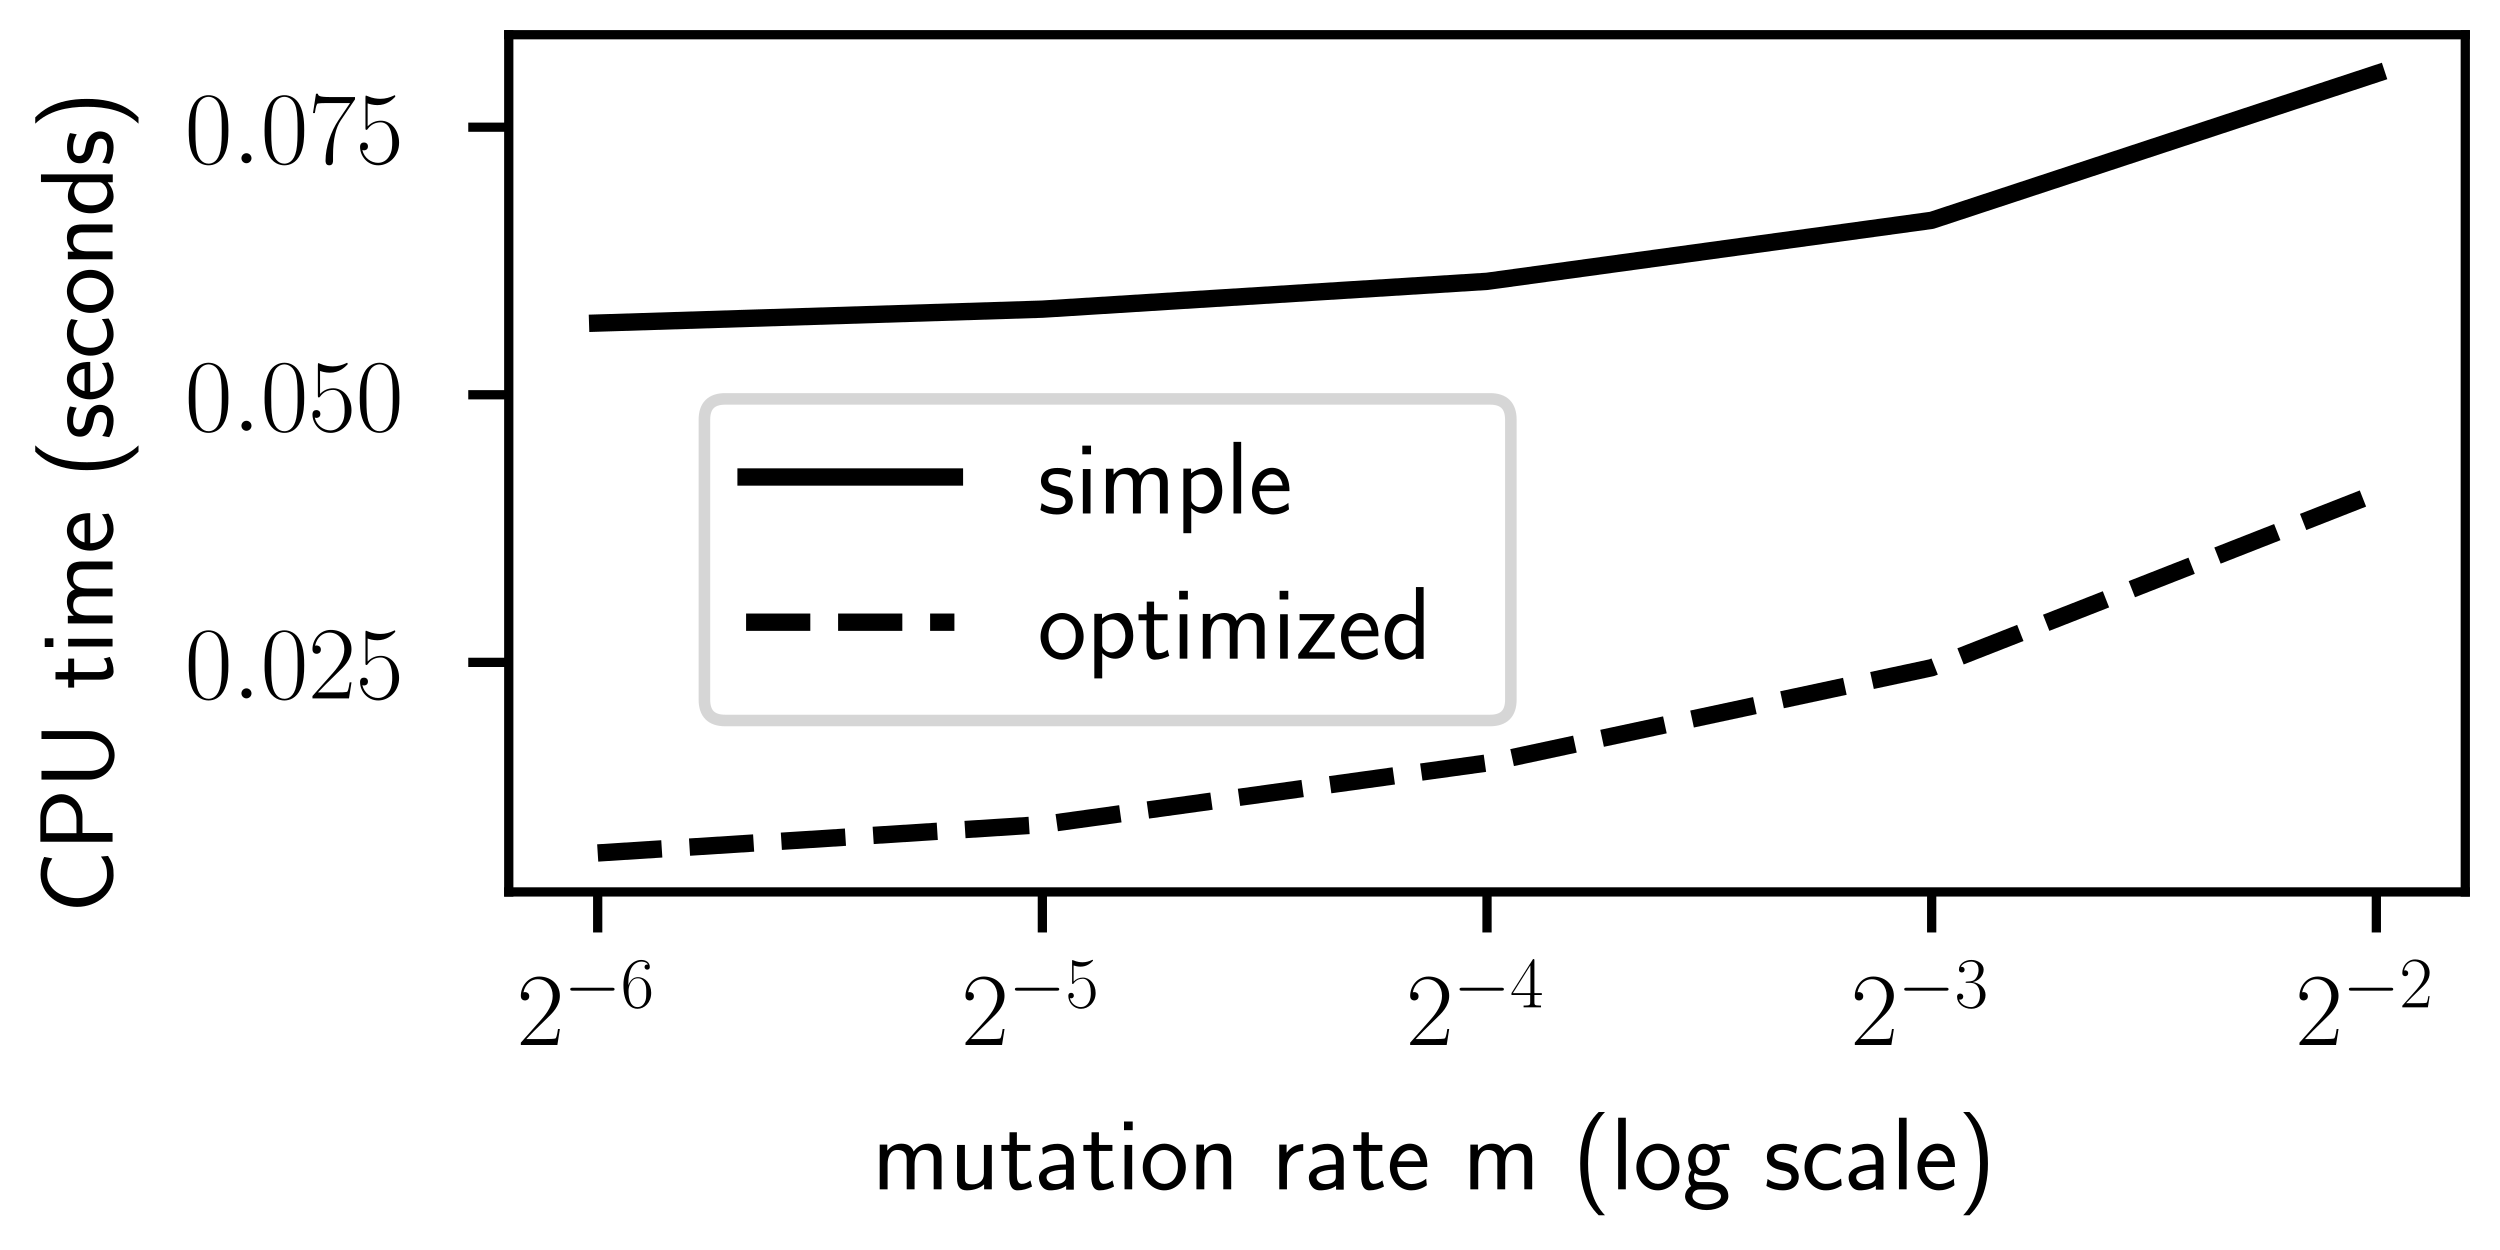
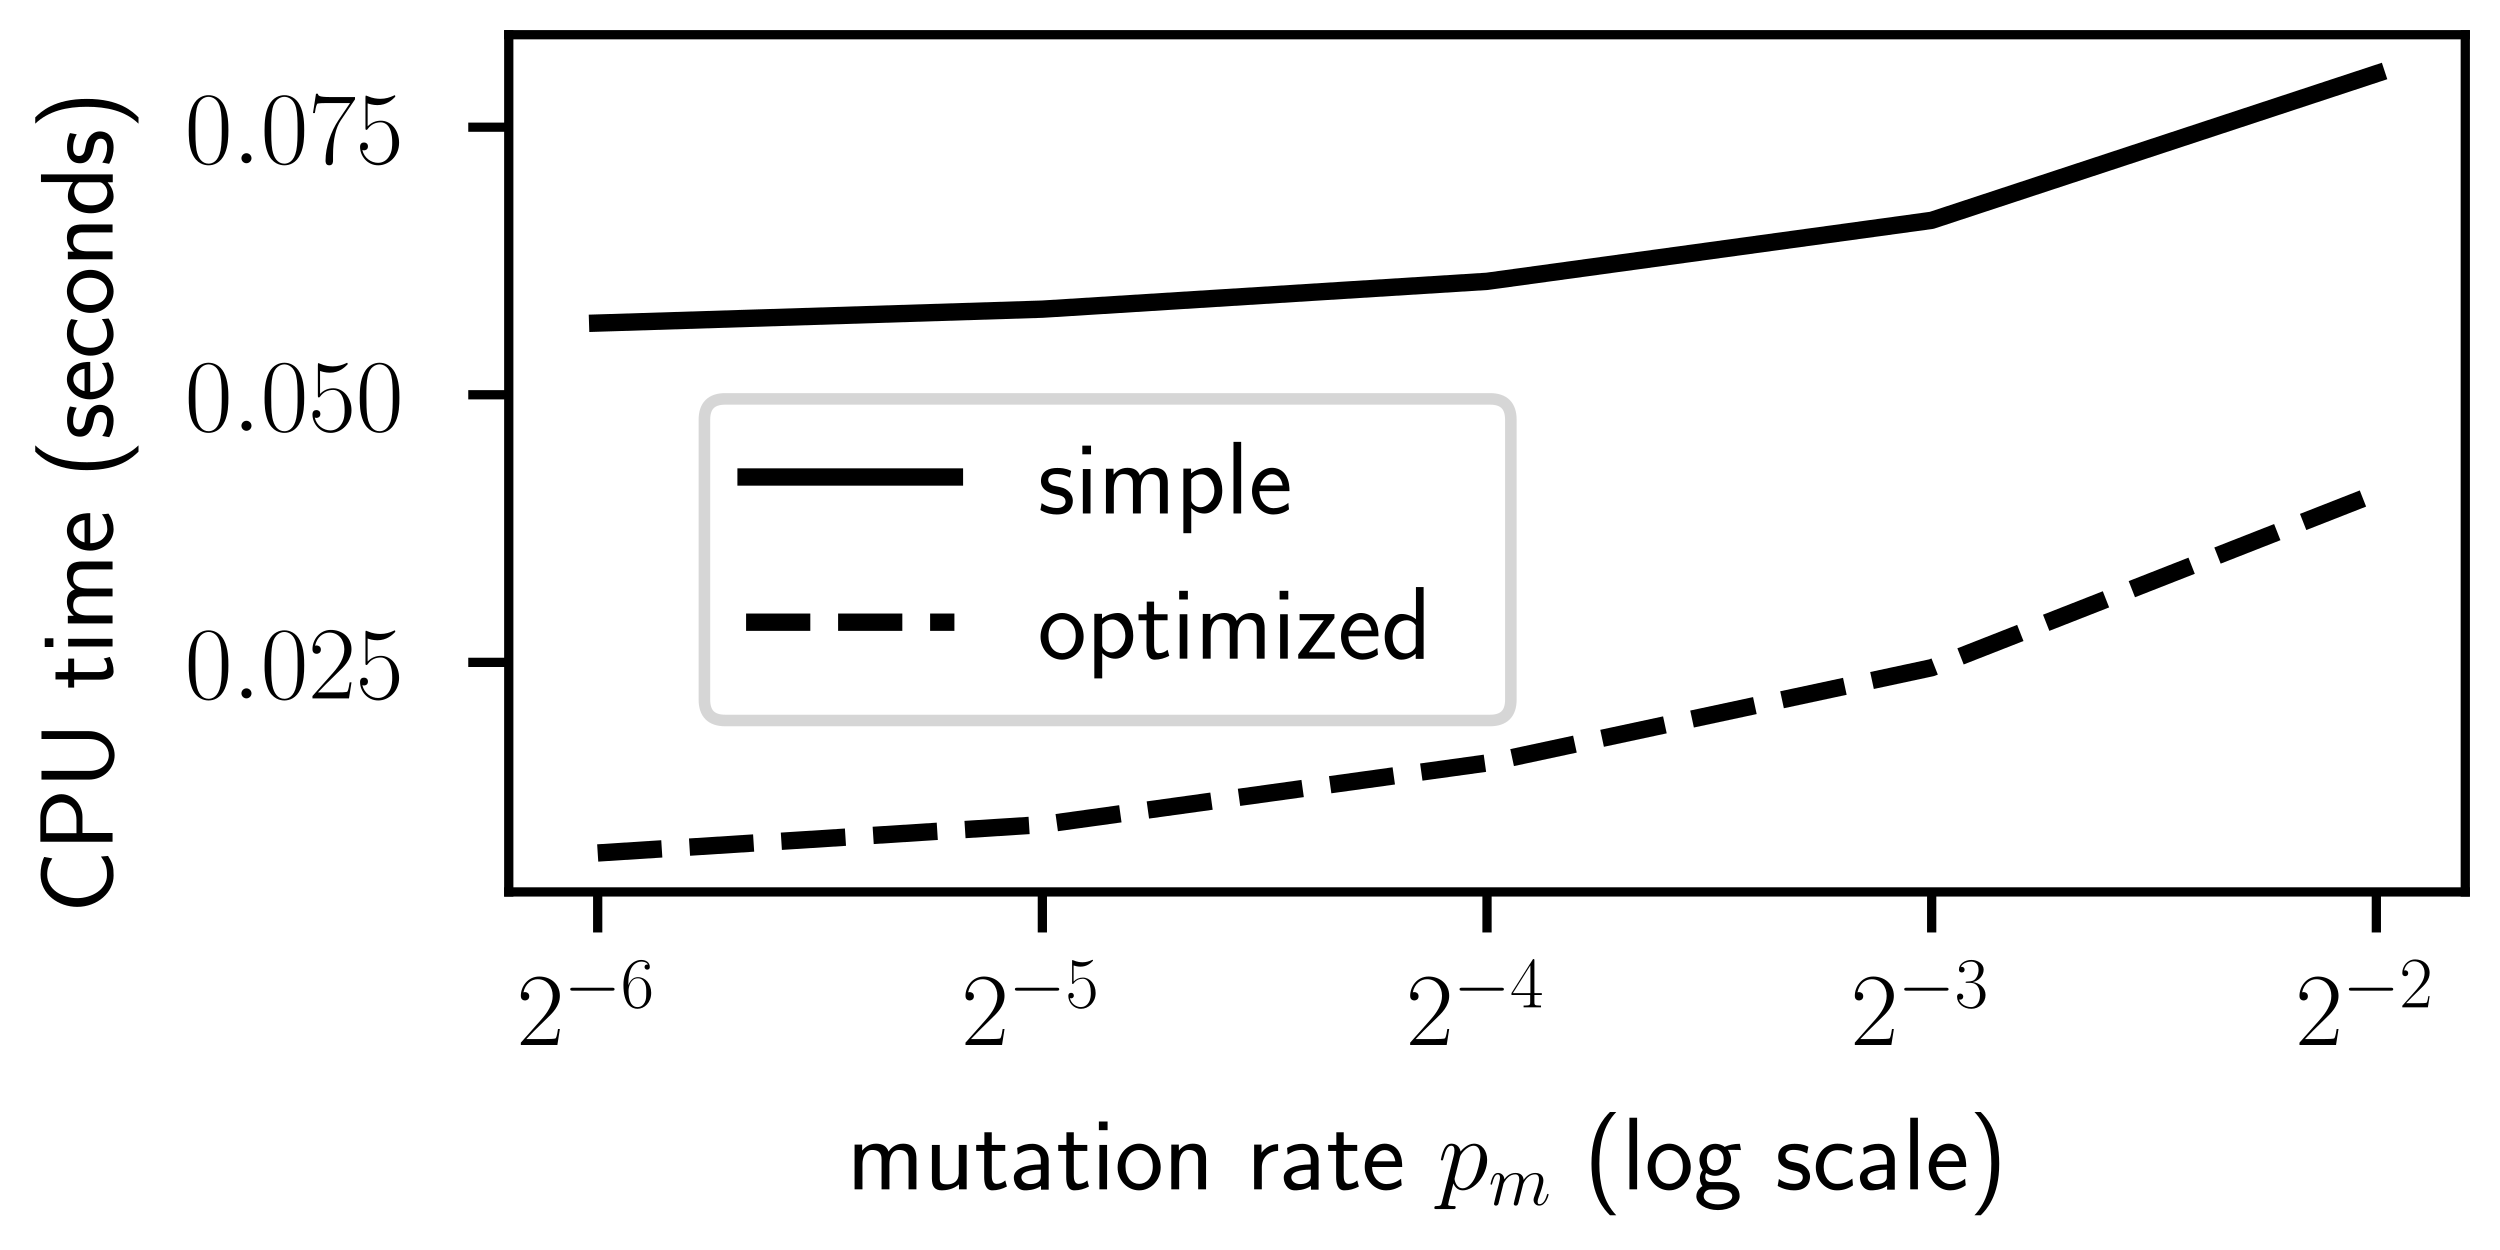
<svg xmlns="http://www.w3.org/2000/svg" xmlns:xlink="http://www.w3.org/1999/xlink" width="216pt" height="108pt" viewBox="0 0 216 108" version="1.1">
  <defs>
    <style type="text/css">*{stroke-linejoin: round; stroke-linecap: butt}</style>
  </defs>
  <g id="figure_1">
    <g id="patch_1">
      <path d="M 0 108  L 216 108  L 216 0  L 0 0  z " style="fill: #ffffff" />
    </g>
    <g id="axes_1">
      <g id="patch_2">
        <path d="M 43.957 77.063  L 213 77.063  L 213 3  L 43.957 3  z " style="fill: #ffffff" />
      </g>
      <g id="matplotlib.axis_1">
        <g id="xtick_1">
          <g id="line2d_1">
            <defs>
-               <path id="m59db2ec451" d="M 0 0  L 0 3.5  " style="stroke: #000000; stroke-width: 0.8" />
-             </defs>
-             <g>
-               <use xlink:href="#m59db2ec451" x="51.641" y="77.063" style="stroke: #000000; stroke-width: 0.8" />
+               <path id="mf8414854a8" d="M 0 0  L 0 3.5  " style="stroke: #000000; stroke-width: 0.8" />
+             </defs>
+             <g>
+               <use xlink:href="#mf8414854a8" x="51.641" y="77.063" style="stroke: #000000; stroke-width: 0.8" />
            </g>
          </g>
          <g id="text_1">
            <g transform="translate(44.63259 90.28992) scale(0.09 -0.09)">
              <defs>
                <path id="CMR17-32" d="M 2669 989  L 2554 989  C 2490 536 2438 459 2413 420  C 2381 369 1920 369 1830 369  L 602 369  C 832 619 1280 1072 1824 1597  C 2214 1967 2669 2402 2669 3035  C 2669 3790 2067 4224 1395 4224  C 691 4224 262 3604 262 3030  C 262 2780 448 2748 525 2748  C 589 2748 781 2787 781 3010  C 781 3207 614 3264 525 3264  C 486 3264 448 3258 422 3245  C 544 3790 915 4058 1306 4058  C 1862 4058 2227 3617 2227 3035  C 2227 2479 1901 2000 1536 1584  L 262 146  L 262 0  L 2515 0  L 2669 989  z " transform="scale(0.015625)" />
                <path id="CMSY10-0" d="M 4218 1472  C 4326 1472 4442 1472 4442 1600  C 4442 1728 4326 1728 4218 1728  L 755 1728  C 646 1728 531 1728 531 1600  C 531 1472 646 1472 755 1472  L 4218 1472  z " transform="scale(0.015625)" />
                <path id="CMR17-36" d="M 678 2176  C 678 3690 1395 4032 1811 4032  C 1946 4032 2272 4009 2400 3776  C 2298 3776 2106 3776 2106 3553  C 2106 3381 2246 3323 2336 3323  C 2394 3323 2566 3348 2566 3560  C 2566 3954 2246 4179 1805 4179  C 1043 4179 243 3390 243 1984  C 243 253 966 -128 1478 -128  C 2099 -128 2688 427 2688 1283  C 2688 2081 2170 2662 1517 2662  C 1126 2662 838 2407 678 1960  L 678 2176  z M 1478 25  C 691 25 691 1200 691 1436  C 691 1896 909 2560 1504 2560  C 1613 2560 1926 2560 2138 2120  C 2253 1870 2253 1609 2253 1289  C 2253 944 2253 690 2118 434  C 1978 171 1773 25 1478 25  z " transform="scale(0.015625)" />
              </defs>
              <use xlink:href="#CMR17-32" transform="scale(0.996264)" />
              <use xlink:href="#CMSY10-0" transform="translate(45.69048 36.15364) scale(0.697382)" />
              <use xlink:href="#CMR17-36" transform="translate(99.93147 36.15364) scale(0.697382)" />
            </g>
          </g>
        </g>
        <g id="xtick_2">
          <g id="line2d_2">
            <g>
-               <use xlink:href="#m59db2ec451" x="90.06" y="77.063" style="stroke: #000000; stroke-width: 0.8" />
+               <use xlink:href="#mf8414854a8" x="90.06" y="77.063" style="stroke: #000000; stroke-width: 0.8" />
            </g>
          </g>
          <g id="text_2">
            <g transform="translate(83.05135 90.28992) scale(0.09 -0.09)">
              <defs>
                <path id="CMR17-35" d="M 730 3692  C 794 3666 1056 3584 1325 3584  C 1920 3584 2246 3911 2432 4100  C 2432 4157 2432 4192 2394 4192  C 2387 4192 2374 4192 2323 4163  C 2099 4058 1837 3973 1517 3973  C 1325 3973 1037 3999 723 4139  C 653 4171 640 4171 634 4171  C 602 4171 595 4164 595 4037  L 595 2203  C 595 2089 595 2057 659 2057  C 691 2057 704 2070 736 2114  C 941 2401 1222 2522 1542 2522  C 1766 2522 2246 2382 2246 1289  C 2246 1085 2246 715 2054 421  C 1894 159 1645 25 1370 25  C 947 25 518 320 403 814  C 429 807 480 795 506 795  C 589 795 749 840 749 1038  C 749 1210 627 1280 506 1280  C 358 1280 262 1190 262 1011  C 262 454 704 -128 1382 -128  C 2042 -128 2669 440 2669 1264  C 2669 2030 2170 2624 1549 2624  C 1222 2624 947 2503 730 2274  L 730 3692  z " transform="scale(0.015625)" />
              </defs>
              <use xlink:href="#CMR17-32" transform="scale(0.996264)" />
              <use xlink:href="#CMSY10-0" transform="translate(45.69048 36.15364) scale(0.697382)" />
              <use xlink:href="#CMR17-35" transform="translate(99.93147 36.15364) scale(0.697382)" />
            </g>
          </g>
        </g>
        <g id="xtick_3">
          <g id="line2d_3">
            <g>
-               <use xlink:href="#m59db2ec451" x="128.478" y="77.063" style="stroke: #000000; stroke-width: 0.8" />
+               <use xlink:href="#mf8414854a8" x="128.478" y="77.063" style="stroke: #000000; stroke-width: 0.8" />
            </g>
          </g>
          <g id="text_3">
            <g transform="translate(121.4701 90.28992) scale(0.09 -0.09)">
              <defs>
                <path id="CMR17-34" d="M 2150 4122  C 2150 4256 2144 4256 2029 4256  L 128 1254  L 128 1088  L 1779 1088  L 1779 457  C 1779 224 1766 160 1318 160  L 1197 160  L 1197 0  C 1402 0 1747 0 1965 0  C 2182 0 2528 0 2733 0  L 2733 160  L 2611 160  C 2163 160 2150 224 2150 457  L 2150 1088  L 2803 1088  L 2803 1254  L 2150 1254  L 2150 4122  z M 1798 3703  L 1798 1254  L 256 1254  L 1798 3703  z " transform="scale(0.015625)" />
              </defs>
              <use xlink:href="#CMR17-32" transform="scale(0.996264)" />
              <use xlink:href="#CMSY10-0" transform="translate(45.69048 36.15364) scale(0.697382)" />
              <use xlink:href="#CMR17-34" transform="translate(99.93147 36.15364) scale(0.697382)" />
            </g>
          </g>
        </g>
        <g id="xtick_4">
          <g id="line2d_4">
            <g>
-               <use xlink:href="#m59db2ec451" x="166.897" y="77.063" style="stroke: #000000; stroke-width: 0.8" />
+               <use xlink:href="#mf8414854a8" x="166.897" y="77.063" style="stroke: #000000; stroke-width: 0.8" />
            </g>
          </g>
          <g id="text_4">
            <g transform="translate(159.8889 90.28992) scale(0.09 -0.09)">
              <defs>
                <path id="CMR17-33" d="M 1414 2157  C 1984 2157 2234 1662 2234 1090  C 2234 320 1824 25 1453 25  C 1114 25 563 194 390 693  C 422 680 454 680 486 680  C 640 680 755 782 755 948  C 755 1133 614 1216 486 1216  C 378 1216 211 1165 211 926  C 211 335 787 -128 1466 -128  C 2176 -128 2720 430 2720 1085  C 2720 1707 2208 2157 1600 2227  C 2086 2328 2554 2756 2554 3329  C 2554 3820 2048 4179 1472 4179  C 890 4179 378 3829 378 3329  C 378 3110 544 3072 627 3072  C 762 3072 877 3155 877 3321  C 877 3486 762 3569 627 3569  C 602 3569 570 3569 544 3557  C 730 3959 1235 4032 1459 4032  C 1683 4032 2106 3925 2106 3320  C 2106 3143 2080 2828 1862 2550  C 1670 2304 1453 2304 1242 2284  C 1210 2284 1062 2269 1037 2269  C 992 2263 966 2257 966 2208  C 966 2163 973 2157 1101 2157  L 1414 2157  z " transform="scale(0.015625)" />
              </defs>
              <use xlink:href="#CMR17-32" transform="scale(0.996264)" />
              <use xlink:href="#CMSY10-0" transform="translate(45.69048 36.15364) scale(0.697382)" />
              <use xlink:href="#CMR17-33" transform="translate(99.93147 36.15364) scale(0.697382)" />
            </g>
          </g>
        </g>
        <g id="xtick_5">
          <g id="line2d_5">
            <g>
-               <use xlink:href="#m59db2ec451" x="205.316" y="77.063" style="stroke: #000000; stroke-width: 0.8" />
+               <use xlink:href="#mf8414854a8" x="205.316" y="77.063" style="stroke: #000000; stroke-width: 0.8" />
            </g>
          </g>
          <g id="text_5">
            <g transform="translate(198.3076 90.28992) scale(0.09 -0.09)">
              <use xlink:href="#CMR17-32" transform="scale(0.996264)" />
              <use xlink:href="#CMSY10-0" transform="translate(45.69048 36.15364) scale(0.697382)" />
              <use xlink:href="#CMR17-32" transform="translate(99.93147 36.15364) scale(0.697382)" />
            </g>
          </g>
        </g>
        <g id="text_6">
-           <g transform="translate(75.34274 102.7582) scale(0.09 -0.09)">
+           <g transform="translate(73.17153 102.7582) scale(0.09 -0.09)">
            <defs>
              <path id="CMSS17-6d" d="M 4288 1877  C 4288 2308 4179 2816 3462 2816  C 2982 2816 2694 2516 2566 2331  C 2451 2670 2182 2816 1798 2816  C 1363 2816 1088 2568 941 2389  L 941 2758  L 474 2758  L 474 0  L 960 0  L 960 1559  C 960 1939 1101 2428 1555 2428  C 2138 2428 2138 2016 2138 1829  L 2138 0  L 2624 0  L 2624 1559  C 2624 1939 2765 2428 3219 2428  C 3802 2428 3802 2016 3802 1829  L 3802 0  L 4288 0  L 4288 1877  z " transform="scale(0.015625)" />
              <path id="CMSS17-75" d="M 2618 2739  L 2131 2739  L 2131 972  C 2131 498 1786 306 1421 306  C 998 306 960 447 960 709  L 960 2739  L 474 2739  L 474 678  C 474 179 646 -64 1088 -64  C 1306 -64 1798 -13 2144 306  L 2144 0  L 2618 0  L 2618 2739  z " transform="scale(0.015625)" />
              <path id="CMSS17-74" d="M 1069 2368  L 1901 2368  L 1901 2737  L 1069 2737  L 1069 3520  L 614 3520  L 614 2737  L 109 2737  L 109 2368  L 602 2368  L 602 749  C 602 384 685 -64 1107 -64  C 1427 -64 1722 25 2003 172  L 1901 548  C 1747 414 1562 337 1363 337  C 1082 337 1069 696 1069 856  L 1069 2368  z " transform="scale(0.015625)" />
              <path id="CMSS17-61" d="M 2406 1791  C 2406 2392 1978 2808 1402 2808  C 1120 2808 813 2757 461 2553  L 499 2135  C 659 2248 934 2432 1395 2432  C 1722 2432 1920 2180 1920 1782  L 1920 1536  C 896 1536 256 1238 256 726  C 256 461 416 -64 947 -64  C 1043 -64 1562 -64 1933 217  L 1933 -19  L 2406 -19  L 2406 1791  z M 1920 816  C 1920 701 1920 548 1728 434  C 1562 325 1350 325 1261 325  C 941 325 723 511 723 744  C 723 1211 1722 1211 1920 1211  L 1920 816  z " transform="scale(0.015625)" />
              <path id="CMSS17-69" d="M 979 4183  L 442 4183  L 442 3648  L 979 3648  L 979 4183  z M 947 2739  L 474 2739  L 474 0  L 947 0  L 947 2739  z " transform="scale(0.015625)" />
              <path id="CMSS17-6f" d="M 2829 1356  C 2829 2176 2221 2816 1504 2816  C 768 2816 173 2157 173 1356  C 173 544 787 -64 1498 -64  C 2227 -64 2829 563 2829 1356  z M 1504 337  C 1050 337 659 709 659 1408  C 659 2151 1114 2427 1498 2427  C 1914 2427 2342 2126 2342 1408  C 2342 683 1926 337 1504 337  z " transform="scale(0.015625)" />
              <path id="CMSS17-6e" d="M 2618 1877  C 2618 2283 2522 2816 1798 2816  C 1389 2816 1120 2606 941 2389  L 941 2758  L 474 2758  L 474 0  L 960 0  L 960 1559  C 960 1964 1114 2428 1549 2428  C 2112 2428 2131 2048 2131 1829  L 2131 0  L 2618 0  L 2618 1877  z " transform="scale(0.015625)" />
              <path id="CMSS17-72" d="M 954 1363  C 954 1965 1395 2368 1958 2368  L 1958 2789  C 1549 2789 1165 2585 934 2253  L 934 2758  L 480 2758  L 480 0  L 954 0  L 954 1363  z " transform="scale(0.015625)" />
              <path id="CMSS17-65" d="M 2502 1377  C 2502 1590 2490 2003 2285 2345  C 2061 2713 1696 2816 1421 2816  C 755 2816 192 2188 192 1375  C 192 582 774 -64 1510 -64  C 1798 -64 2150 19 2470 248  C 2470 274 2458 414 2451 420  C 2451 433 2432 630 2432 656  C 2125 407 1773 325 1517 325  C 1107 325 666 667 646 1377  L 2502 1377  z M 698 1728  C 781 2084 1062 2421 1421 2421  C 1517 2421 1965 2421 2080 1728  L 698 1728  z " transform="scale(0.015625)" />
+               <path id="CMMI12-70" d="M 275 -789  C 230 -980 205 -1031 -58 -1031  C -134 -1031 -198 -1031 -198 -1152  C -198 -1165 -192 -1216 -122 -1216  C -38 -1216 51 -1216 134 -1216  L 410 -1216  C 544 -1216 870 -1216 1005 -1216  C 1043 -1216 1120 -1216 1120 -1101  C 1120 -1031 1075 -1031 966 -1031  C 672 -1031 653 -987 653 -937  C 653 -861 941 219 979 364  C 1050 185 1222 -64 1555 -64  C 2278 -64 3059 875 3059 1814  C 3059 2401 2726 2816 2246 2816  C 1837 2816 1491 2420 1421 2331  C 1370 2650 1120 2816 864 2816  C 678 2816 531 2727 410 2484  C 294 2254 205 1865 205 1839  C 205 1814 230 1782 275 1782  C 326 1782 333 1788 371 1935  C 467 2312 589 2689 845 2689  C 992 2689 1043 2587 1043 2397  C 1043 2245 1024 2181 998 2067  L 275 -789  z M 1382 1993  C 1427 2171 1606 2357 1709 2446  C 1779 2510 1990 2689 2234 2689  C 2515 2689 2643 2408 2643 2076  C 2643 1769 2464 1047 2304 715  C 2144 370 1850 64 1555 64  C 1120 64 1050 613 1050 639  C 1050 658 1062 709 1069 741  L 1382 1993  z " transform="scale(0.015625)" />
+               <path id="CMMI12-6d" d="M 1318 1871  C 1331 1910 1491 2229 1728 2433  C 1894 2586 2112 2689 2362 2689  C 2618 2689 2707 2497 2707 2242  C 2707 2203 2707 2076 2630 1775  L 2470 1118  C 2419 926 2298 453 2285 383  C 2259 287 2221 121 2221 96  C 2221 6 2291 -64 2387 -64  C 2579 -64 2611 83 2669 313  L 3053 1839  C 3066 1890 3398 2689 4102 2689  C 4358 2689 4448 2497 4448 2242  C 4448 1884 4198 1188 4058 805  C 4000 651 3968 568 3968 453  C 3968 166 4166 -64 4474 -64  C 5069 -64 5293 875 5293 913  C 5293 945 5267 971 5229 971  C 5171 971 5165 952 5133 843  C 4986 332 4749 64 4493 64  C 4429 64 4326 64 4326 269  C 4326 436 4403 640 4429 710  C 4544 1018 4832 1773 4832 2145  C 4832 2528 4608 2816 4122 2816  C 3693 2816 3347 2574 3091 2197  C 3072 2542 2861 2816 2381 2816  C 1811 2816 1510 2415 1395 2255  C 1376 2618 1114 2816 832 2816  C 646 2816 499 2727 378 2484  C 262 2254 173 1865 173 1839  C 173 1814 198 1782 243 1782  C 294 1782 301 1788 339 1935  C 435 2312 557 2689 813 2689  C 960 2689 1011 2586 1011 2395  C 1011 2254 947 2005 902 1807  L 723 1118  C 698 996 627 709 595 594  C 550 428 480 128 480 96  C 480 6 550 -64 646 -64  C 723 -64 813 -26 864 70  C 877 102 934 326 966 453  L 1107 1028  L 1318 1871  z " transform="scale(0.015625)" />
              <path id="CMSS17-28" d="M 1613 4768  C 1267 4417 474 3601 474 1588  C 474 -433 1267 -1243 1613 -1600  L 2003 -1600  C 1216 -784 960 357 960 1581  C 960 2798 1203 3946 2003 4768  L 1613 4768  z " transform="scale(0.015625)" />
              <path id="CMSS17-6c" d="M 947 4416  L 474 4416  L 474 0  L 947 0  L 947 4416  z " transform="scale(0.015625)" />
              <path id="CMSS17-67" d="M 2848 2808  C 2483 2808 2170 2738 1914 2617  C 1702 2777 1485 2808 1338 2808  C 781 2808 358 2349 358 1814  C 358 1468 550 1207 563 1195  C 448 1035 384 863 384 672  C 384 448 474 289 544 200  C 211 -3 166 -314 166 -435  C 166 -898 749 -1280 1498 -1280  C 2253 -1280 2835 -898 2835 -428  C 2835 448 1856 448 1587 448  L 1069 448  C 973 448 717 448 717 791  C 717 921 774 1004 781 1010  C 877 940 1075 832 1338 832  C 1869 832 2310 1278 2310 1827  C 2310 2132 2170 2355 2112 2432  L 2131 2432  C 2150 2432 2419 2432 2515 2432  C 2720 2432 2739 2429 2918 2419  L 2848 2808  z M 1338 1182  C 1120 1182 813 1315 813 1823  C 813 2375 1165 2464 1331 2464  C 1549 2464 1856 2331 1856 1823  C 1856 1271 1504 1182 1338 1182  z M 1581 -10  C 1734 -10 2381 -10 2381 -442  C 2381 -714 1984 -929 1504 -929  C 1018 -929 621 -720 621 -435  C 621 -403 621 -10 1062 -10  L 1581 -10  z " transform="scale(0.015625)" />
              <path id="CMSS17-73" d="M 2061 2627  C 1683 2807 1389 2807 1197 2807  C 742 2807 198 2648 198 2003  C 198 1359 902 1218 1094 1179  C 1389 1122 1715 1058 1715 740  C 1715 337 1254 337 1171 337  C 915 337 563 407 243 638  L 166 210  C 531 0 883 -64 1178 -64  C 1965 -64 2163 416 2163 781  C 2163 1094 1984 1305 1862 1401  C 1651 1568 1574 1587 1050 1696  C 960 1709 646 1779 646 2066  C 646 2432 1050 2432 1139 2432  C 1555 2432 1811 2303 1984 2208  L 2061 2627  z " transform="scale(0.015625)" />
              <path id="CMSS17-63" d="M 2464 2541  C 2464 2585 2170 2714 2093 2739  C 1882 2816 1613 2816 1542 2816  C 710 2816 211 2093 211 1363  C 211 595 768 -64 1517 -64  C 1946 -64 2253 76 2502 242  L 2464 664  C 2189 453 1869 337 1523 337  C 1024 337 698 774 698 1369  C 698 1831 909 2414 1549 2414  C 1901 2414 2099 2343 2394 2145  L 2464 2541  z " transform="scale(0.015625)" />
              <path id="CMSS17-29" d="M 723 -1600  C 1069 -1249 1862 -433 1862 1581  C 1862 3601 1069 4411 723 4768  L 333 4768  C 1120 3952 1376 2811 1376 1588  C 1376 370 1133 -778 333 -1600  L 723 -1600  z " transform="scale(0.015625)" />
            </defs>
            <use xlink:href="#CMSS17-6d" transform="scale(0.996264)" />
            <use xlink:href="#CMSS17-75" transform="translate(74.22925 0) scale(0.996264)" />
            <use xlink:href="#CMSS17-74" transform="translate(122.4342 0) scale(0.996264)" />
            <use xlink:href="#CMSS17-61" transform="translate(156.2658 0) scale(0.996264)" />
            <use xlink:href="#CMSS17-74" transform="translate(201.1877 0) scale(0.996264)" />
            <use xlink:href="#CMSS17-69" transform="translate(235.0193 0) scale(0.996264)" />
            <use xlink:href="#CMSS17-6f" transform="translate(257.2 0) scale(0.996264)" />
            <use xlink:href="#CMSS17-6e" transform="translate(304.0436 0) scale(0.996264)" />
            <use xlink:href="#CMSS17-72" transform="translate(383.4777 0) scale(0.996264)" />
            <use xlink:href="#CMSS17-61" transform="translate(415.3874 0) scale(0.996264)" />
            <use xlink:href="#CMSS17-74" transform="translate(460.3093 0) scale(0.996264)" />
            <use xlink:href="#CMSS17-65" transform="translate(494.1409 0) scale(0.996264)" />
-             <use xlink:href="#CMSS17-6d" transform="translate(567.0088 0) scale(0.996264)" />
-             <use xlink:href="#CMSS17-28" transform="translate(672.4672 0) scale(0.996264)" />
-             <use xlink:href="#CMSS17-6c" transform="translate(708.9011 0) scale(0.996264)" />
-             <use xlink:href="#CMSS17-6f" transform="translate(731.0819 0) scale(0.996264)" />
-             <use xlink:href="#CMSS17-67" transform="translate(777.9255 0) scale(0.996264)" />
-             <use xlink:href="#CMSS17-73" transform="translate(855.9982 0) scale(0.996264)" />
-             <use xlink:href="#CMSS17-63" transform="translate(891.9118 0) scale(0.996264)" />
-             <use xlink:href="#CMSS17-61" transform="translate(933.5506 0) scale(0.996264)" />
-             <use xlink:href="#CMSS17-6c" transform="translate(978.4725 0) scale(0.996264)" />
-             <use xlink:href="#CMSS17-65" transform="translate(1000.653 0) scale(0.996264)" />
-             <use xlink:href="#CMSS17-29" transform="translate(1042.292 0) scale(0.996264)" />
+             <use xlink:href="#CMMI12-70" transform="translate(567.0088 0) scale(0.996264)" />
+             <use xlink:href="#CMMI12-6d" transform="translate(615.9684 -14.94392) scale(0.697382)" />
+             <use xlink:href="#CMSS17-28" transform="translate(707.4244 0) scale(0.996264)" />
+             <use xlink:href="#CMSS17-6c" transform="translate(743.8583 0) scale(0.996264)" />
+             <use xlink:href="#CMSS17-6f" transform="translate(766.039 0) scale(0.996264)" />
+             <use xlink:href="#CMSS17-67" transform="translate(812.8827 0) scale(0.996264)" />
+             <use xlink:href="#CMSS17-73" transform="translate(890.9554 0) scale(0.996264)" />
+             <use xlink:href="#CMSS17-63" transform="translate(926.8689 0) scale(0.996264)" />
+             <use xlink:href="#CMSS17-61" transform="translate(968.5078 0) scale(0.996264)" />
+             <use xlink:href="#CMSS17-6c" transform="translate(1013.43 0) scale(0.996264)" />
+             <use xlink:href="#CMSS17-65" transform="translate(1035.61 0) scale(0.996264)" />
+             <use xlink:href="#CMSS17-29" transform="translate(1077.249 0) scale(0.996264)" />
          </g>
        </g>
      </g>
      <g id="matplotlib.axis_2">
        <g id="ytick_1">
          <g id="line2d_6">
            <defs>
-               <path id="m54d1076853" d="M 0 0  L -3.5 0  " style="stroke: #000000; stroke-width: 0.8" />
-             </defs>
-             <g>
-               <use xlink:href="#m54d1076853" x="43.957" y="57.227" style="stroke: #000000; stroke-width: 0.8" />
+               <path id="mbcf5a43107" d="M 0 0  L -3.5 0  " style="stroke: #000000; stroke-width: 0.8" />
+             </defs>
+             <g>
+               <use xlink:href="#mbcf5a43107" x="43.957" y="57.227" style="stroke: #000000; stroke-width: 0.8" />
            </g>
          </g>
          <g id="text_7">
            <g transform="translate(15.96662 60.34055) scale(0.09 -0.09)">
              <defs>
                <path id="CMR17-30" d="M 2688 2025  C 2688 2416 2682 3080 2413 3591  C 2176 4039 1798 4198 1466 4198  C 1158 4198 768 4058 525 3597  C 269 3118 243 2524 243 2025  C 243 1661 250 1106 448 619  C 723 -39 1216 -128 1466 -128  C 1760 -128 2208 -7 2470 600  C 2662 1042 2688 1559 2688 2025  z M 1466 -26  C 1056 -26 813 325 723 812  C 653 1188 653 1738 653 2096  C 653 2588 653 2997 736 3387  C 858 3929 1216 4096 1466 4096  C 1728 4096 2067 3923 2189 3400  C 2272 3036 2278 2607 2278 2096  C 2278 1680 2278 1169 2202 792  C 2067 95 1690 -26 1466 -26  z " transform="scale(0.015625)" />
                <path id="CMMI12-3a" d="M 1178 307  C 1178 492 1024 619 870 619  C 685 619 557 466 557 313  C 557 128 710 0 864 0  C 1050 0 1178 153 1178 307  z " transform="scale(0.015625)" />
              </defs>
              <use xlink:href="#CMR17-30" transform="scale(0.996264)" />
              <use xlink:href="#CMMI12-3a" transform="translate(45.69048 0) scale(0.996264)" />
              <use xlink:href="#CMR17-30" transform="translate(72.78765 0) scale(0.996264)" />
              <use xlink:href="#CMR17-32" transform="translate(118.4781 0) scale(0.996264)" />
              <use xlink:href="#CMR17-35" transform="translate(164.1686 0) scale(0.996264)" />
            </g>
          </g>
        </g>
        <g id="ytick_2">
          <g id="line2d_7">
            <g>
-               <use xlink:href="#m54d1076853" x="43.957" y="34.109" style="stroke: #000000; stroke-width: 0.8" />
+               <use xlink:href="#mbcf5a43107" x="43.957" y="34.109" style="stroke: #000000; stroke-width: 0.8" />
            </g>
          </g>
          <g id="text_8">
            <g transform="translate(15.96662 37.22215) scale(0.09 -0.09)">
              <use xlink:href="#CMR17-30" transform="scale(0.996264)" />
              <use xlink:href="#CMMI12-3a" transform="translate(45.69048 0) scale(0.996264)" />
              <use xlink:href="#CMR17-30" transform="translate(72.78765 0) scale(0.996264)" />
              <use xlink:href="#CMR17-35" transform="translate(118.4781 0) scale(0.996264)" />
              <use xlink:href="#CMR17-30" transform="translate(164.1686 0) scale(0.996264)" />
            </g>
          </g>
        </g>
        <g id="ytick_3">
          <g id="line2d_8">
            <g>
-               <use xlink:href="#m54d1076853" x="43.957" y="10.99" style="stroke: #000000; stroke-width: 0.8" />
+               <use xlink:href="#mbcf5a43107" x="43.957" y="10.99" style="stroke: #000000; stroke-width: 0.8" />
            </g>
          </g>
          <g id="text_9">
            <g transform="translate(15.96662 14.10375) scale(0.09 -0.09)">
              <defs>
                <path id="CMR17-37" d="M 2886 3941  L 2886 4081  L 1382 4081  C 634 4081 621 4165 595 4288  L 480 4288  L 294 3094  L 410 3094  C 429 3215 474 3540 550 3661  C 589 3712 1062 3712 1171 3712  L 2579 3712  L 1869 2661  C 1395 1954 1069 999 1069 165  C 1069 89 1069 -128 1299 -128  C 1530 -128 1530 89 1530 171  L 1530 465  C 1530 1508 1709 2196 2003 2636  L 2886 3941  z " transform="scale(0.015625)" />
              </defs>
              <use xlink:href="#CMR17-30" transform="scale(0.996264)" />
              <use xlink:href="#CMMI12-3a" transform="translate(45.69048 0) scale(0.996264)" />
              <use xlink:href="#CMR17-30" transform="translate(72.78765 0) scale(0.996264)" />
              <use xlink:href="#CMR17-37" transform="translate(118.4781 0) scale(0.996264)" />
              <use xlink:href="#CMR17-35" transform="translate(164.1686 0) scale(0.996264)" />
            </g>
          </g>
        </g>
        <g id="text_10">
          <g transform="translate(9.725022 78.91066) rotate(-90) scale(0.09 -0.09)">
            <defs>
              <path id="CMSS17-43" d="M 3501 714  C 3072 427 2874 344 2355 344  C 1459 344 934 1303 934 2179  C 934 3112 1472 4032 2381 4032  C 2790 4032 3059 3918 3386 3715  L 3475 4217  C 3168 4370 2778 4440 2387 4440  C 1158 4440 397 3316 397 2179  C 397 927 1299 -64 2323 -64  C 2874 -64 3066 -19 3539 280  L 3501 714  z " transform="scale(0.015625)" />
              <path id="CMSS17-50" d="M 2106 1856  C 2874 1856 3501 2453 3501 3158  C 3501 3850 2899 4453 2067 4453  L 570 4453  L 570 0  L 1107 0  L 1107 1856  L 2106 1856  z M 1926 4096  C 2669 4096 2995 3627 2995 3157  C 2995 2720 2694 2226 1926 2226  L 1094 2226  L 1094 4096  L 1926 4096  z " transform="scale(0.015625)" />
              <path id="CMSS17-55" d="M 3552 4384  L 3066 4384  L 3066 1449  C 3066 604 2547 229 2074 229  C 1587 229 1101 623 1101 1443  L 1101 4384  L 563 4384  L 563 1454  C 563 539 1274 -128 2067 -128  C 2861 -128 3552 539 3552 1454  L 3552 4384  z " transform="scale(0.015625)" />
              <path id="CMSS17-64" d="M 2611 4416  L 2138 4416  L 2138 2438  C 1939 2603 1613 2756 1254 2756  C 672 2756 211 2131 211 1347  C 211 562 666 -64 1235 -64  C 1677 -64 1971 172 2125 306  L 2125 -13  L 2611 -13  L 2611 4416  z M 2125 836  C 2125 747 2125 653 1926 482  C 1798 375 1645 325 1498 325  C 1152 325 698 576 698 1340  C 698 2134 1210 2368 1562 2368  C 1798 2368 1990 2254 2125 2065  L 2125 836  z " transform="scale(0.015625)" />
            </defs>
            <use xlink:href="#CMSS17-43" transform="scale(0.996264)" />
            <use xlink:href="#CMSS17-50" transform="translate(59.85577 0) scale(0.996264)" />
            <use xlink:href="#CMSS17-55" transform="translate(119.5914 0) scale(0.996264)" />
            <use xlink:href="#CMSS17-74" transform="translate(214.9602 0) scale(0.996264)" />
            <use xlink:href="#CMSS17-69" transform="translate(248.7918 0) scale(0.996264)" />
            <use xlink:href="#CMSS17-6d" transform="translate(270.9725 0) scale(0.996264)" />
            <use xlink:href="#CMSS17-65" transform="translate(345.2018 0) scale(0.996264)" />
            <use xlink:href="#CMSS17-28" transform="translate(418.0697 0) scale(0.996264)" />
            <use xlink:href="#CMSS17-73" transform="translate(454.5036 0) scale(0.996264)" />
            <use xlink:href="#CMSS17-65" transform="translate(490.4171 0) scale(0.996264)" />
            <use xlink:href="#CMSS17-63" transform="translate(532.056 0) scale(0.996264)" />
            <use xlink:href="#CMSS17-6f" transform="translate(573.6948 0) scale(0.996264)" />
            <use xlink:href="#CMSS17-6e" transform="translate(620.5384 0) scale(0.996264)" />
            <use xlink:href="#CMSS17-64" transform="translate(668.7434 0) scale(0.996264)" />
            <use xlink:href="#CMSS17-73" transform="translate(716.9483 0) scale(0.996264)" />
            <use xlink:href="#CMSS17-29" transform="translate(752.8618 0) scale(0.996264)" />
          </g>
        </g>
      </g>
      <g id="line2d_9">
-         <path d="M 51.641 27.913  L 90.06 26.711  L 128.478 24.307  L 166.897 19.036  L 205.316 6.367  " clip-path="url(#p4284f3dd35)" style="fill: none; stroke: #000000; stroke-width: 1.5; stroke-linecap: square" />
+         <path d="M 51.641 27.913  L 90.06 26.711  L 128.478 24.307  L 166.897 19.036  L 205.316 6.367  " clip-path="url(#p4fd7167c29)" style="fill: none; stroke: #000000; stroke-width: 1.5; stroke-linecap: square" />
      </g>
      <g id="line2d_10">
-         <path d="M 51.641 73.697  L 90.06 71.246  L 128.478 65.92  L 166.897 57.69  L 205.316 42.616  " clip-path="url(#p4284f3dd35)" style="fill: none; stroke-dasharray: 5.55,2.4; stroke-dashoffset: 0; stroke: #000000; stroke-width: 1.5" />
+         <path d="M 51.641 73.697  L 90.06 71.246  L 128.478 65.92  L 166.897 57.69  L 205.316 42.616  " clip-path="url(#p4fd7167c29)" style="fill: none; stroke-dasharray: 5.55,2.4; stroke-dashoffset: 0; stroke: #000000; stroke-width: 1.5" />
      </g>
      <g id="patch_3">
        <path d="M 43.957 77.063  L 43.957 3  " style="fill: none; stroke: #000000; stroke-width: 0.8; stroke-linejoin: miter; stroke-linecap: square" />
      </g>
      <g id="patch_4">
        <path d="M 213 77.063  L 213 3  " style="fill: none; stroke: #000000; stroke-width: 0.8; stroke-linejoin: miter; stroke-linecap: square" />
      </g>
      <g id="patch_5">
        <path d="M 43.957 77.063  L 213 77.063  " style="fill: none; stroke: #000000; stroke-width: 0.8; stroke-linejoin: miter; stroke-linecap: square" />
      </g>
      <g id="patch_6">
        <path d="M 43.957 3  L 213 3  " style="fill: none; stroke: #000000; stroke-width: 0.8; stroke-linejoin: miter; stroke-linecap: square" />
      </g>
      <g id="legend_1">
        <g id="patch_7">
          <path d="M 62.661 62.251  L 128.738 62.251  Q 130.538 62.251 130.538 60.451  L 130.538 36.264  Q 130.538 34.464 128.738 34.464  L 62.661 34.464  Q 60.861 34.464 60.861 36.264  L 60.861 60.451  Q 60.861 62.251 62.661 62.251  z " style="fill: #ffffff; opacity: 0.8; stroke: #cccccc; stroke-linejoin: miter" />
        </g>
        <g id="line2d_11">
          <path d="M 64.461 41.214  L 73.461 41.214  L 82.461 41.214  " style="fill: none; stroke: #000000; stroke-width: 1.5; stroke-linecap: square" />
        </g>
        <g id="text_11">
          <g transform="translate(89.66146 44.36374) scale(0.09 -0.09)">
            <defs>
              <path id="CMSS17-70" d="M 966 333  C 1178 129 1466 -5 1773 -5  C 2368 -5 2880 603 2880 1412  C 2880 2159 2496 2816 1946 2816  C 1626 2816 1242 2702 954 2472  L 954 2765  L 480 2765  L 480 -1216  L 966 -1216  L 966 333  z M 966 2100  C 1018 2176 1235 2415 1587 2415  C 2035 2415 2394 1960 2394 1412  C 2394 787 1958 384 1530 384  C 1402 384 1267 415 1139 523  C 966 674 966 768 966 857  L 966 2100  z " transform="scale(0.015625)" />
            </defs>
            <use xlink:href="#CMSS17-73" transform="scale(0.996264)" />
            <use xlink:href="#CMSS17-69" transform="translate(35.91354 0) scale(0.996264)" />
            <use xlink:href="#CMSS17-6d" transform="translate(58.09427 0) scale(0.996264)" />
            <use xlink:href="#CMSS17-70" transform="translate(132.3235 0) scale(0.996264)" />
            <use xlink:href="#CMSS17-6c" transform="translate(180.5285 0) scale(0.996264)" />
            <use xlink:href="#CMSS17-65" transform="translate(202.7092 0) scale(0.996264)" />
          </g>
        </g>
        <g id="line2d_12">
          <path d="M 64.461 53.757  L 73.461 53.757  L 82.461 53.757  " style="fill: none; stroke-dasharray: 5.55,2.4; stroke-dashoffset: 0; stroke: #000000; stroke-width: 1.5" />
        </g>
        <g id="text_12">
          <g transform="translate(89.66146 56.9072) scale(0.09 -0.09)">
            <defs>
              <path id="CMSS17-7a" d="M 2400 2502  L 2400 2750  L 250 2750  L 250 2368  L 1069 2368  C 1146 2368 1222 2368 1299 2368  L 1747 2368  L 166 261  L 166 0  L 2419 0  L 2419 395  L 1549 395  C 1472 395 1395 395 1318 395  L 826 395  L 2400 2502  z " transform="scale(0.015625)" />
            </defs>
            <use xlink:href="#CMSS17-6f" transform="scale(0.996264)" />
            <use xlink:href="#CMSS17-70" transform="translate(46.84362 0) scale(0.996264)" />
            <use xlink:href="#CMSS17-74" transform="translate(95.04857 0) scale(0.996264)" />
            <use xlink:href="#CMSS17-69" transform="translate(128.8801 0) scale(0.996264)" />
            <use xlink:href="#CMSS17-6d" transform="translate(151.0609 0) scale(0.996264)" />
            <use xlink:href="#CMSS17-69" transform="translate(225.2901 0) scale(0.996264)" />
            <use xlink:href="#CMSS17-7a" transform="translate(247.4708 0) scale(0.996264)" />
            <use xlink:href="#CMSS17-65" transform="translate(288.1487 0) scale(0.996264)" />
            <use xlink:href="#CMSS17-64" transform="translate(329.7875 0) scale(0.996264)" />
          </g>
        </g>
      </g>
    </g>
  </g>
  <defs>
-     <clipPath id="p4284f3dd35">
+     <clipPath id="p4fd7167c29">
      <rect x="43.957" y="3" width="169.043" height="74.063" />
    </clipPath>
  </defs>
</svg>
